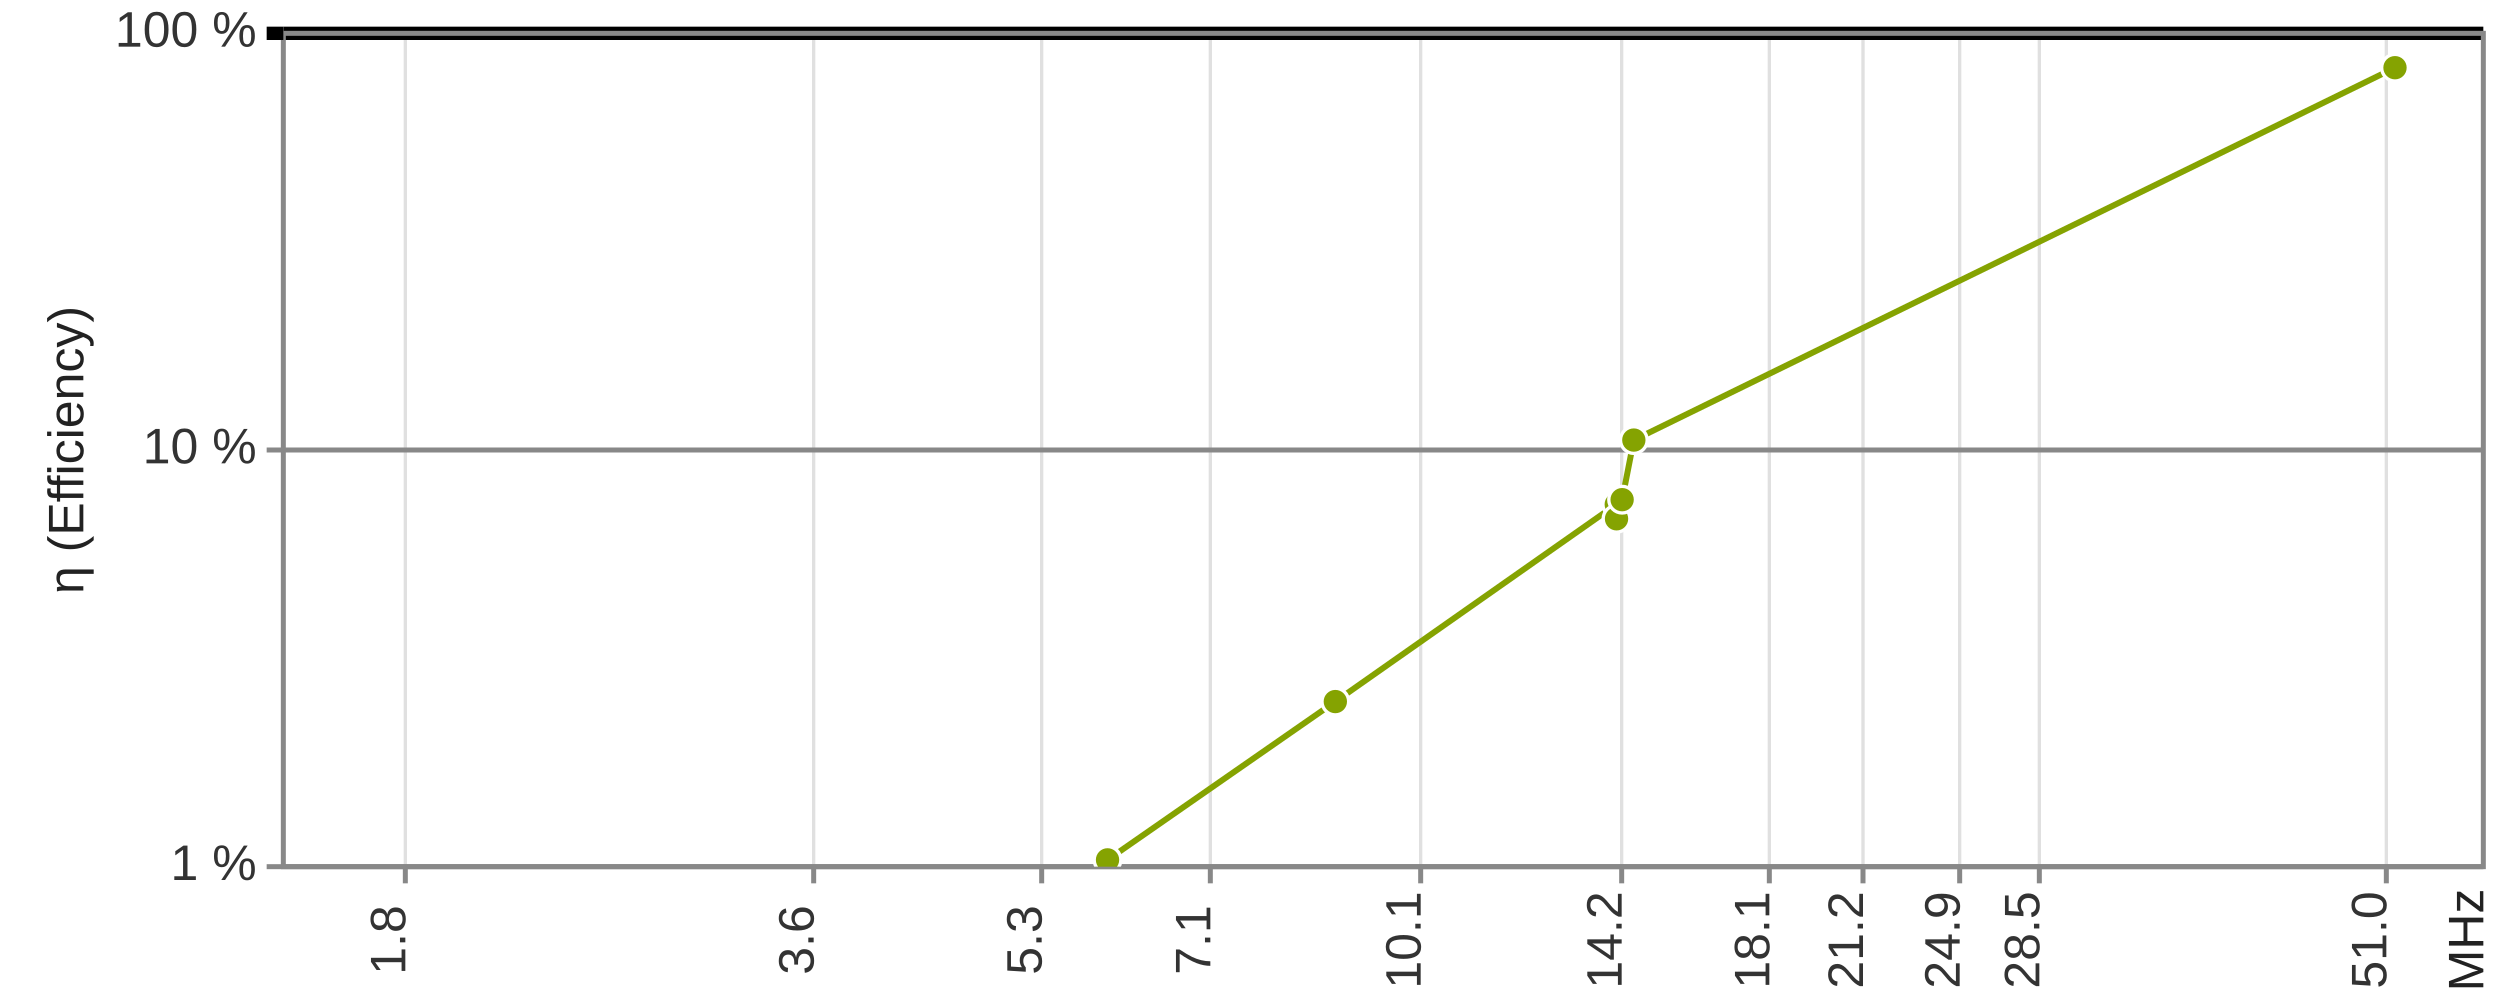
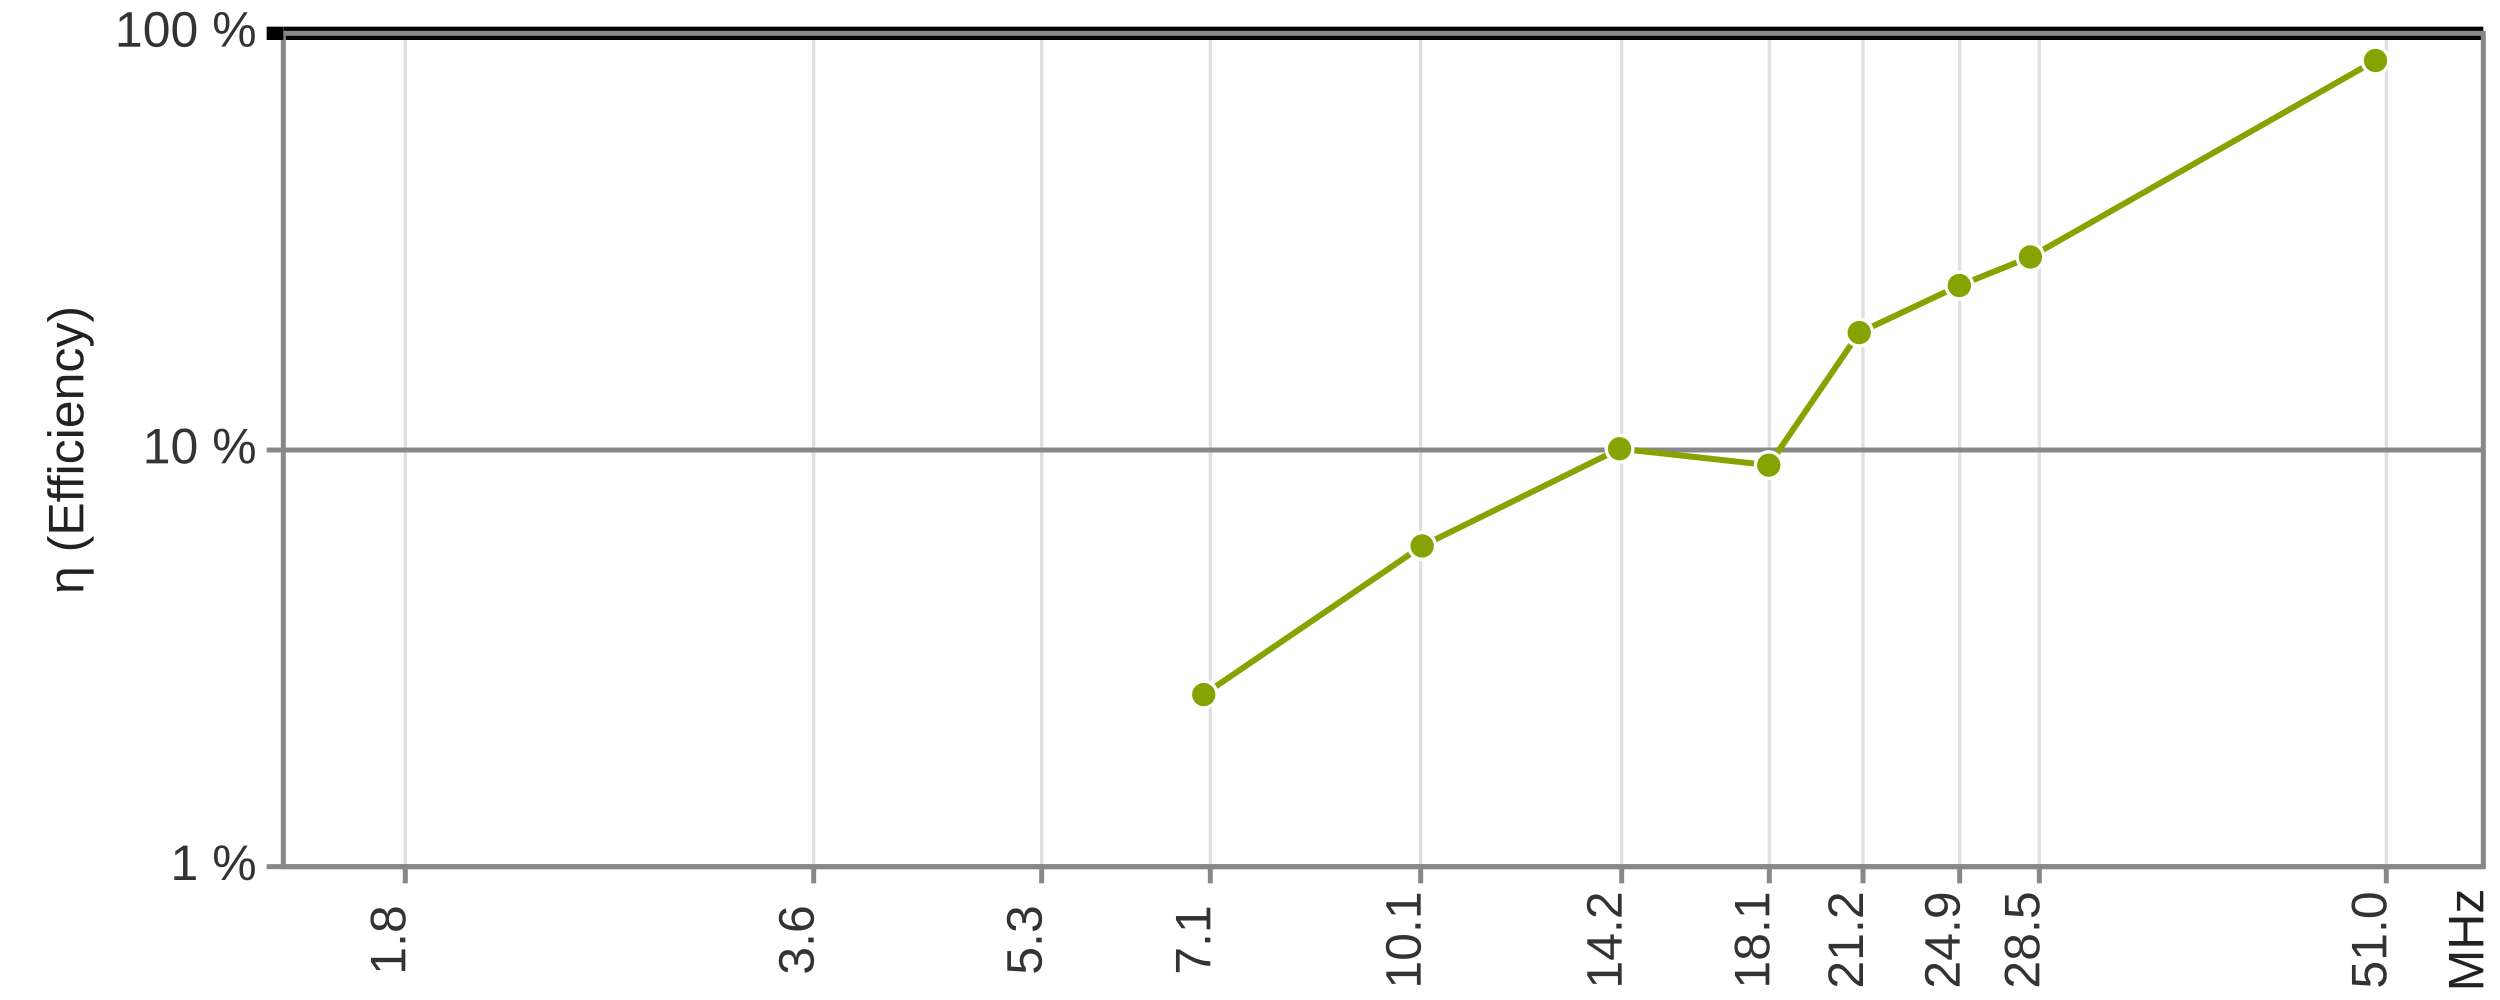
<svg xmlns="http://www.w3.org/2000/svg" width="750" height="300" viewBox="0 0 750 300">
  <rect width="750" height="300" fill="white" />
  <clipPath id="plotarea">
    <rect x="85" y="10" width="660" height="250" />
  </clipPath>
  <style>
    svg:has(.svg_legend_entry_0:hover, .svg_series_0:hover) .svg_legend_entry_0 line { stroke-width: 4; }
    svg:has(.svg_legend_entry_0:hover, .svg_series_0:hover) .svg_series_0 circle, svg:has(.svg_legend_entry_0:hover, .svg_series_0:hover) .svg_legend_entry_0 circle { r: 6; }
    svg:has(.svg_legend_entry_0:hover, .svg_series_0:hover) .svg_legend_entry_0 text { fill: #000; font-weight: bold; }
    svg:has(.svg_legend_entry_0:hover, .svg_series_0:hover) .eta_labels_0 { display: block; }
    svg:has(.svg_legend_entry_0:hover, .svg_series_0:hover) .hl_0 { display: block; }
  </style>
  <line x1="121.6" y1="10" x2="121.6" y2="260" stroke="#e0e0e0" stroke-width="1" />
  <line x1="244.1" y1="10" x2="244.1" y2="260" stroke="#e0e0e0" stroke-width="1" />
  <line x1="312.5" y1="10" x2="312.5" y2="260" stroke="#e0e0e0" stroke-width="1" />
  <line x1="363.1" y1="10" x2="363.1" y2="260" stroke="#e0e0e0" stroke-width="1" />
  <line x1="426.2" y1="10" x2="426.2" y2="260" stroke="#e0e0e0" stroke-width="1" />
  <line x1="486.5" y1="10" x2="486.5" y2="260" stroke="#e0e0e0" stroke-width="1" />
  <line x1="530.8" y1="10" x2="530.8" y2="260" stroke="#e0e0e0" stroke-width="1" />
  <line x1="558.9" y1="10" x2="558.9" y2="260" stroke="#e0e0e0" stroke-width="1" />
  <line x1="587.9" y1="10" x2="587.9" y2="260" stroke="#e0e0e0" stroke-width="1" />
  <line x1="611.8" y1="10" x2="611.8" y2="260" stroke="#e0e0e0" stroke-width="1" />
  <line x1="715.9" y1="10" x2="715.9" y2="260" stroke="#e0e0e0" stroke-width="1" />
  <line x1="85" y1="260.0" x2="745" y2="260.0" stroke="#888" stroke-width="1.5" />
  <line x1="85" y1="135.0" x2="745" y2="135.0" stroke="#888" stroke-width="1.5" />
  <line x1="85" y1="10.0" x2="745" y2="10.0" stroke="#000" stroke-width="4" />
  <rect x="85" y="10" width="660" height="250" fill="none" stroke="#888" stroke-width="1.5" />
  <line x1="121.6" y1="260" x2="121.6" y2="265" stroke="#888" stroke-width="1.5" />
  <text x="121.6" y="282" text-anchor="middle" font-size="15" font-family="Arial,sans-serif" fill="#333" transform="rotate(-90 121.6 282)">1.8</text>
  <line x1="244.1" y1="260" x2="244.1" y2="265" stroke="#888" stroke-width="1.5" />
  <text x="244.1" y="282" text-anchor="middle" font-size="15" font-family="Arial,sans-serif" fill="#333" transform="rotate(-90 244.1 282)">3.6</text>
  <line x1="312.5" y1="260" x2="312.5" y2="265" stroke="#888" stroke-width="1.5" />
  <text x="312.5" y="282" text-anchor="middle" font-size="15" font-family="Arial,sans-serif" fill="#333" transform="rotate(-90 312.5 282)">5.3</text>
  <line x1="363.1" y1="260" x2="363.1" y2="265" stroke="#888" stroke-width="1.5" />
  <text x="363.1" y="282" text-anchor="middle" font-size="15" font-family="Arial,sans-serif" fill="#333" transform="rotate(-90 363.1 282)">7.1</text>
  <line x1="426.2" y1="260" x2="426.2" y2="265" stroke="#888" stroke-width="1.5" />
  <text x="426.2" y="282" text-anchor="middle" font-size="15" font-family="Arial,sans-serif" fill="#333" transform="rotate(-90 426.2 282)">10.1</text>
  <line x1="486.5" y1="260" x2="486.5" y2="265" stroke="#888" stroke-width="1.5" />
  <text x="486.5" y="282" text-anchor="middle" font-size="15" font-family="Arial,sans-serif" fill="#333" transform="rotate(-90 486.5 282)">14.2</text>
  <line x1="530.8" y1="260" x2="530.8" y2="265" stroke="#888" stroke-width="1.5" />
  <text x="530.8" y="282" text-anchor="middle" font-size="15" font-family="Arial,sans-serif" fill="#333" transform="rotate(-90 530.8 282)">18.1</text>
  <line x1="558.9" y1="260" x2="558.9" y2="265" stroke="#888" stroke-width="1.5" />
  <text x="558.9" y="282" text-anchor="middle" font-size="15" font-family="Arial,sans-serif" fill="#333" transform="rotate(-90 558.9 282)">21.2</text>
  <line x1="587.9" y1="260" x2="587.9" y2="265" stroke="#888" stroke-width="1.5" />
  <text x="587.9" y="282" text-anchor="middle" font-size="15" font-family="Arial,sans-serif" fill="#333" transform="rotate(-90 587.9 282)">24.9</text>
  <line x1="611.8" y1="260" x2="611.8" y2="265" stroke="#888" stroke-width="1.5" />
  <text x="611.8" y="282" text-anchor="middle" font-size="15" font-family="Arial,sans-serif" fill="#333" transform="rotate(-90 611.8 282)">28.5</text>
  <line x1="715.9" y1="260" x2="715.9" y2="265" stroke="#888" stroke-width="1.5" />
  <text x="715.9" y="282" text-anchor="middle" font-size="15" font-family="Arial,sans-serif" fill="#333" transform="rotate(-90 715.9 282)">51.0</text>
  <line x1="80" y1="260.0" x2="85" y2="260.0" stroke="#888" stroke-width="1.5" />
  <text x="77" y="264.0" text-anchor="end" font-size="15" font-family="Arial,sans-serif" fill="#333">1 %</text>
  <line x1="80" y1="135.0" x2="85" y2="135.0" stroke="#888" stroke-width="1.5" />
  <text x="77" y="139.0" text-anchor="end" font-size="15" font-family="Arial,sans-serif" fill="#333">10 %</text>
  <line x1="80" y1="10.0" x2="85" y2="10.0" stroke="#000" stroke-width="4" />
  <text x="77" y="14.0" text-anchor="end" font-size="15" font-family="Arial,sans-serif" fill="#333">100 %</text>
  <text x="745.0" y="282" text-anchor="middle" font-size="15" font-family="Arial,sans-serif" fill="#222" transform="rotate(-90 745.0 282)">MHz</text>
  <text transform="rotate(-90 25 135.0)" x="25" y="135.0" text-anchor="middle" font-size="15" font-family="Arial,sans-serif" fill="#222">η (Efficiency)</text>
  <g class="svg_series_0">
-     <polyline points="332.26,257.96 400.60,210.47 484.88,151.32 484.96,155.64 486.64,149.90 490.15,132.02 718.50,20.31" fill="none" stroke="transparent" style="stroke-width: 12;" clip-path="url(#plotarea)" />
-     <polyline points="332.26,257.96 400.60,210.47 484.88,151.32 484.96,155.64 486.64,149.90 490.15,132.02 718.50,20.31" fill="none" stroke="#85a301" stroke-width="1.8" clip-path="url(#plotarea)" />
-     <circle cx="332.26" cy="257.96" r="4" fill="#85a301" stroke="white" stroke-width="1" clip-path="url(#plotarea)" />
-     <circle cx="400.60" cy="210.47" r="4" fill="#85a301" stroke="white" stroke-width="1" clip-path="url(#plotarea)" />
-     <circle cx="484.88" cy="151.32" r="4" fill="#85a301" stroke="white" stroke-width="1" clip-path="url(#plotarea)" />
-     <circle cx="484.96" cy="155.64" r="4" fill="#85a301" stroke="white" stroke-width="1" clip-path="url(#plotarea)" />
-     <circle cx="486.64" cy="149.90" r="4" fill="#85a301" stroke="white" stroke-width="1" clip-path="url(#plotarea)" />
-     <circle cx="490.15" cy="132.02" r="4" fill="#85a301" stroke="white" stroke-width="1" clip-path="url(#plotarea)" />
-     <circle cx="718.50" cy="20.31" r="4" fill="#85a301" stroke="white" stroke-width="1" clip-path="url(#plotarea)" />
+     <polyline points="361.12,208.37 426.64,163.78 485.87,134.63 530.63,139.55 557.77,99.78 587.80,85.66 609.12,77.09 712.65,18.15" fill="none" stroke="transparent" style="stroke-width: 12;" clip-path="url(#plotarea)" />
+     <polyline points="361.12,208.37 426.64,163.78 485.87,134.63 530.63,139.55 557.77,99.78 587.80,85.66 609.12,77.09 712.65,18.15" fill="none" stroke="#85a301" stroke-width="1.8" clip-path="url(#plotarea)" />
+     <circle cx="361.12" cy="208.37" r="4" fill="#85a301" stroke="white" stroke-width="1" clip-path="url(#plotarea)" />
+     <circle cx="426.64" cy="163.78" r="4" fill="#85a301" stroke="white" stroke-width="1" clip-path="url(#plotarea)" />
+     <circle cx="485.87" cy="134.63" r="4" fill="#85a301" stroke="white" stroke-width="1" clip-path="url(#plotarea)" />
+     <circle cx="530.63" cy="139.55" r="4" fill="#85a301" stroke="white" stroke-width="1" clip-path="url(#plotarea)" />
+     <circle cx="557.77" cy="99.78" r="4" fill="#85a301" stroke="white" stroke-width="1" clip-path="url(#plotarea)" />
+     <circle cx="587.80" cy="85.66" r="4" fill="#85a301" stroke="white" stroke-width="1" clip-path="url(#plotarea)" />
+     <circle cx="609.12" cy="77.09" r="4" fill="#85a301" stroke="white" stroke-width="1" clip-path="url(#plotarea)" />
+     <circle cx="712.65" cy="18.15" r="4" fill="#85a301" stroke="white" stroke-width="1" clip-path="url(#plotarea)" />
  </g>
  <g id="highlight_overlay">
    <g class="hl_0" display="none">
-       <polyline points="332.26,257.96 400.60,210.47 484.88,151.32 484.96,155.64 486.64,149.90 490.15,132.02 718.50,20.31" fill="none" stroke="#85a301" stroke-width="4" clip-path="url(#plotarea)" />
+       <polyline points="361.12,208.37 426.64,163.78 485.87,134.63 530.63,139.55 557.77,99.78 587.80,85.66 609.12,77.09 712.65,18.15" fill="none" stroke="#85a301" stroke-width="4" clip-path="url(#plotarea)" />
    </g>
  </g>
  <g id="labels_overlay">
    <g class="eta_labels_0" display="none">
-       <rect x="326.8" y="240.0" width="11.0" height="12" fill="white" />
-       <text x="332.26" y="249.96" text-anchor="middle" font-size="10" font-family="Arial,sans-serif" fill="#222">1%</text>
-       <rect x="389.6" y="192.5" width="22.0" height="12" fill="white" />
-       <text x="400.60" y="202.47" text-anchor="middle" font-size="10" font-family="Arial,sans-serif" fill="#222">2.5%</text>
-       <rect x="473.9" y="133.3" width="22.0" height="12" fill="white" />
-       <text x="484.88" y="143.32" text-anchor="middle" font-size="10" font-family="Arial,sans-serif" fill="#222">7.4%</text>
-       <rect x="474.0" y="109.6" width="22.0" height="12" fill="white" />
-       <text x="484.96" y="119.64" text-anchor="middle" font-size="10" font-family="Arial,sans-serif" fill="#222">6.8%</text>
-       <rect x="475.6" y="89.9" width="22.0" height="12" fill="white" />
-       <text x="486.64" y="99.90" text-anchor="middle" font-size="10" font-family="Arial,sans-serif" fill="#222">7.6%</text>
-       <rect x="481.9" y="72.0" width="16.5" height="12" fill="white" />
-       <text x="490.15" y="82.02" text-anchor="middle" font-size="10" font-family="Arial,sans-serif" fill="#222">11%</text>
-       <rect x="710.2" y="28.3" width="16.5" height="12" fill="white" />
-       <text x="718.50" y="38.31" text-anchor="middle" font-size="10" font-family="Arial,sans-serif" fill="#222">83%</text>
+       <rect x="350.1" y="190.4" width="22.0" height="12" fill="white" />
+       <text x="361.12" y="200.37" text-anchor="middle" font-size="10" font-family="Arial,sans-serif" fill="#222">2.6%</text>
+       <rect x="415.6" y="145.8" width="22.0" height="12" fill="white" />
+       <text x="426.64" y="155.78" text-anchor="middle" font-size="10" font-family="Arial,sans-serif" fill="#222">5.9%</text>
+       <rect x="477.6" y="116.6" width="16.5" height="12" fill="white" />
+       <text x="485.87" y="126.63" text-anchor="middle" font-size="10" font-family="Arial,sans-serif" fill="#222">10%</text>
+       <rect x="519.6" y="121.5" width="22.0" height="12" fill="white" />
+       <text x="530.63" y="131.55" text-anchor="middle" font-size="10" font-family="Arial,sans-serif" fill="#222">9.2%</text>
+       <rect x="549.5" y="81.8" width="16.5" height="12" fill="white" />
+       <text x="557.77" y="91.78" text-anchor="middle" font-size="10" font-family="Arial,sans-serif" fill="#222">19%</text>
+       <rect x="579.6" y="67.7" width="16.5" height="12" fill="white" />
+       <text x="587.80" y="77.66" text-anchor="middle" font-size="10" font-family="Arial,sans-serif" fill="#222">25%</text>
+       <rect x="600.9" y="59.1" width="16.5" height="12" fill="white" />
+       <text x="609.12" y="69.09" text-anchor="middle" font-size="10" font-family="Arial,sans-serif" fill="#222">29%</text>
+       <rect x="704.4" y="26.1" width="16.5" height="12" fill="white" />
+       <text x="712.65" y="36.15" text-anchor="middle" font-size="10" font-family="Arial,sans-serif" fill="#222">86%</text>
    </g>
  </g>
</svg>
